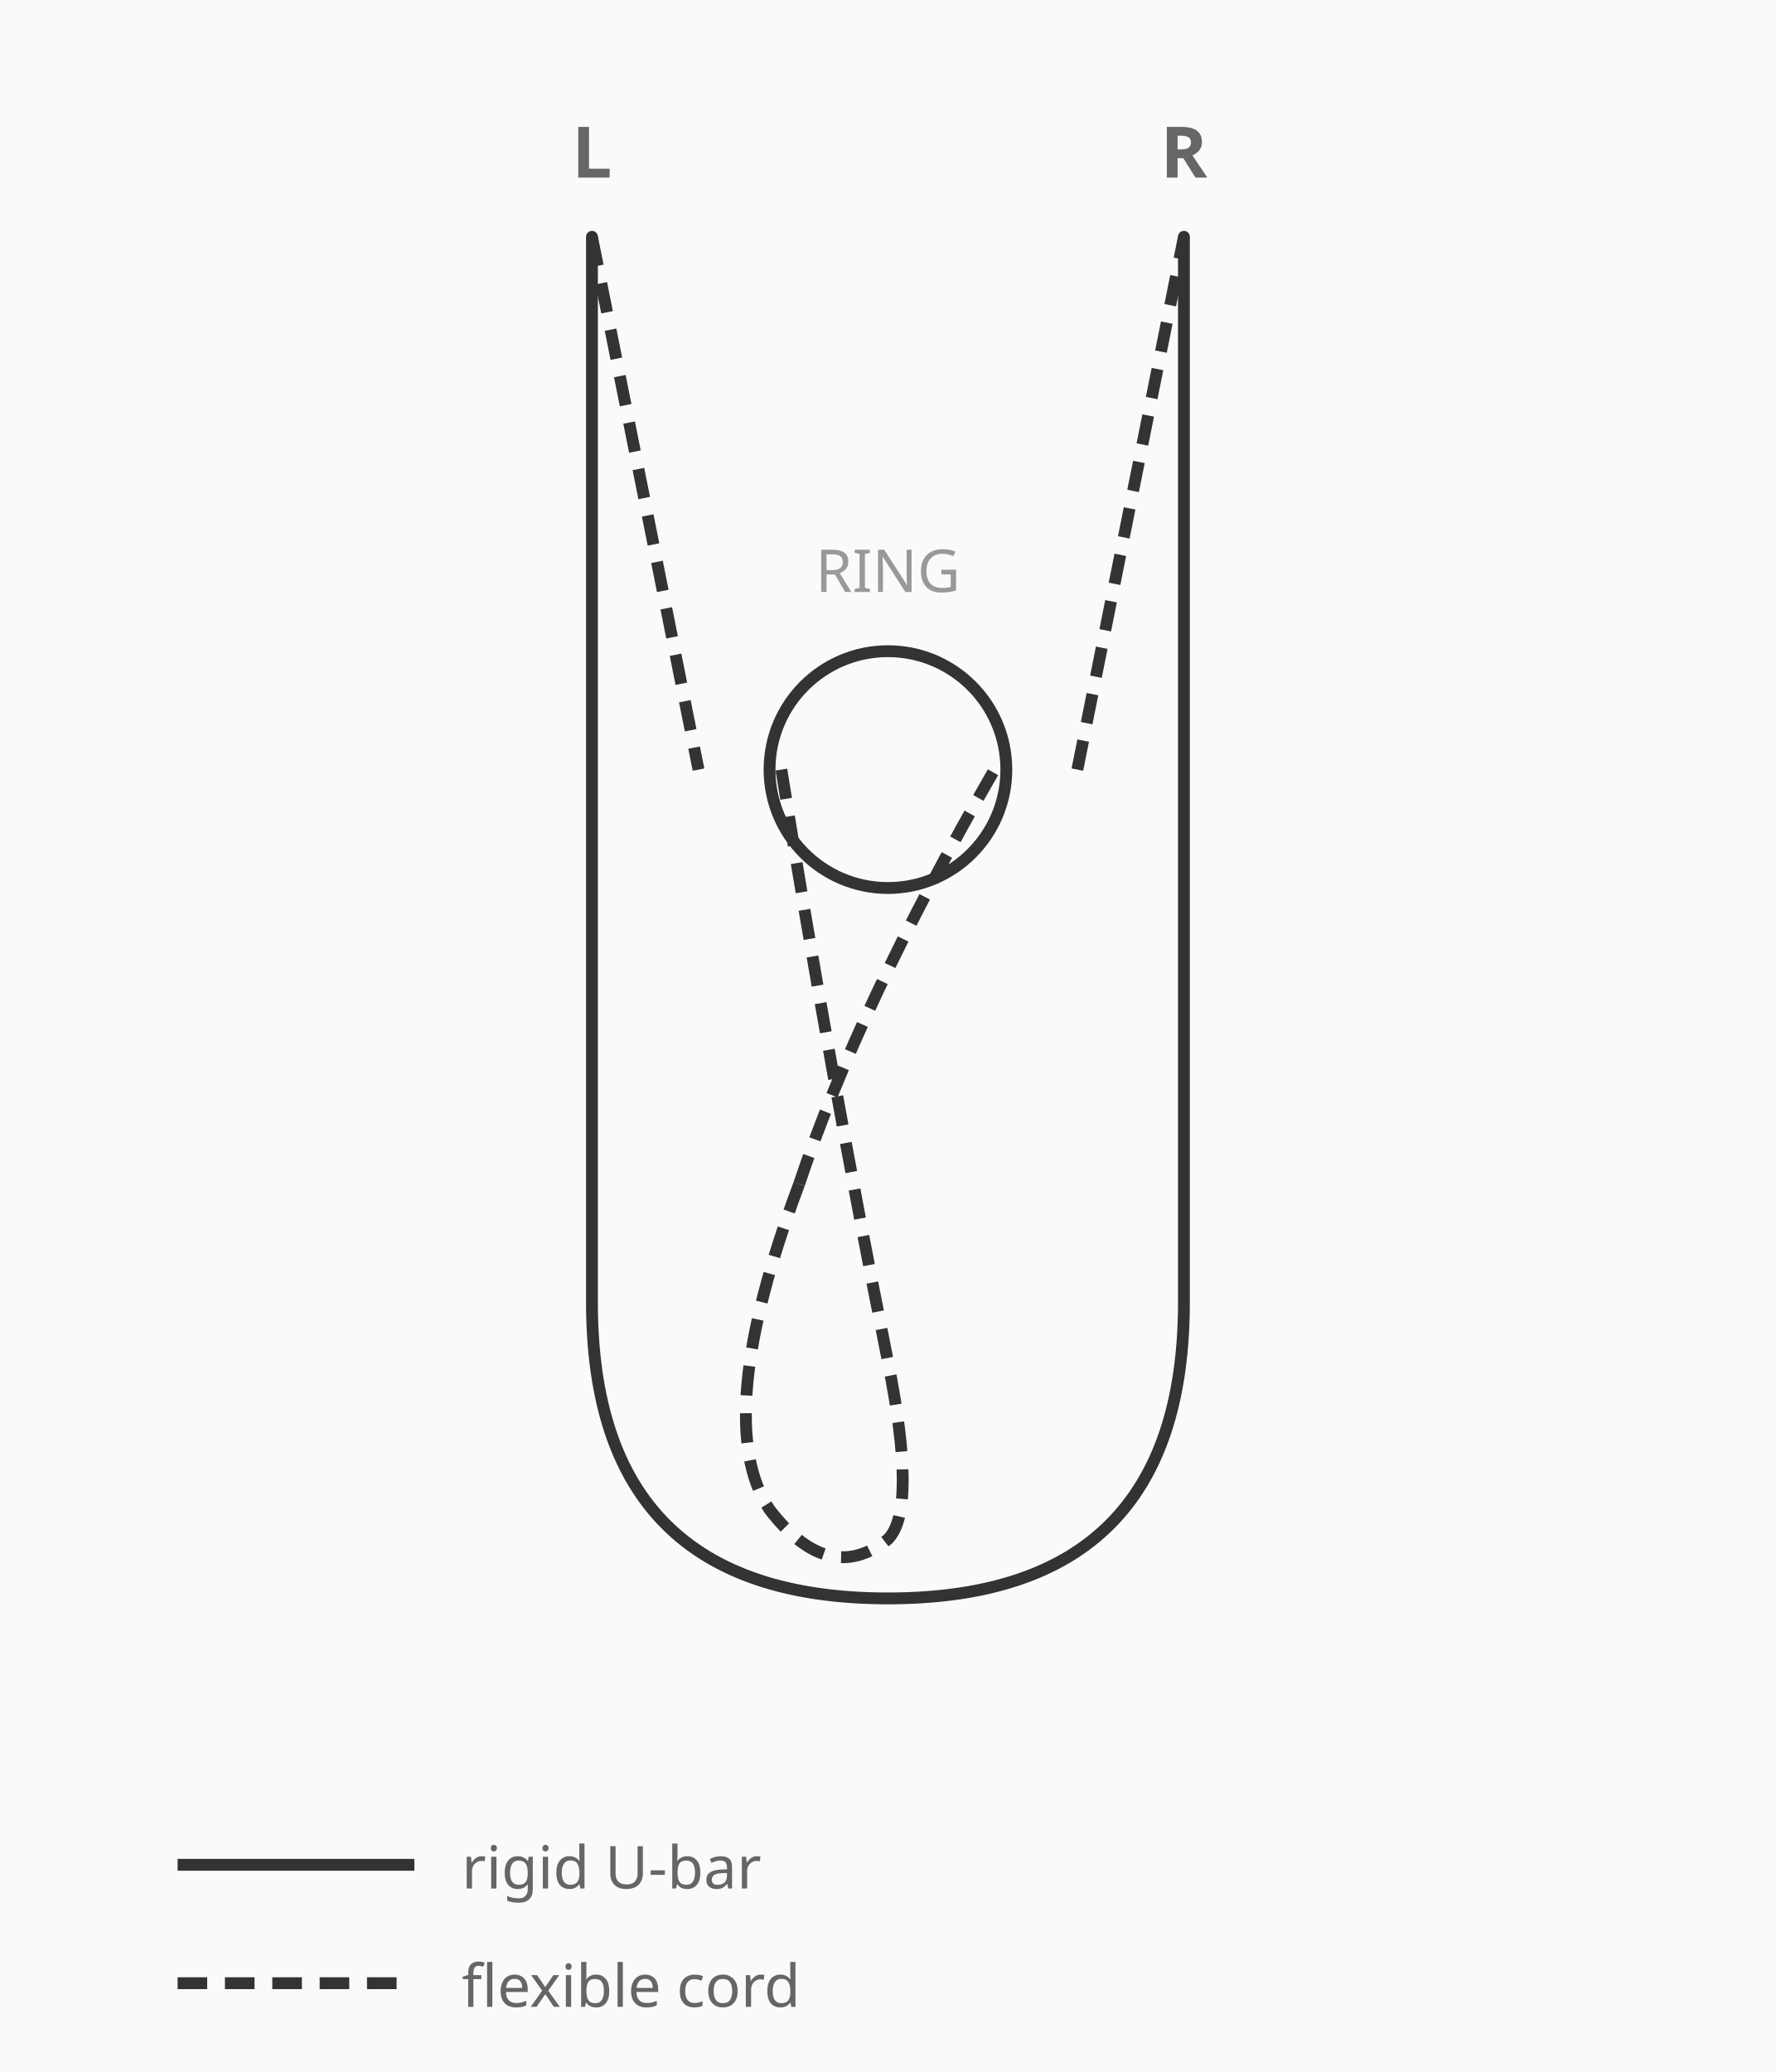
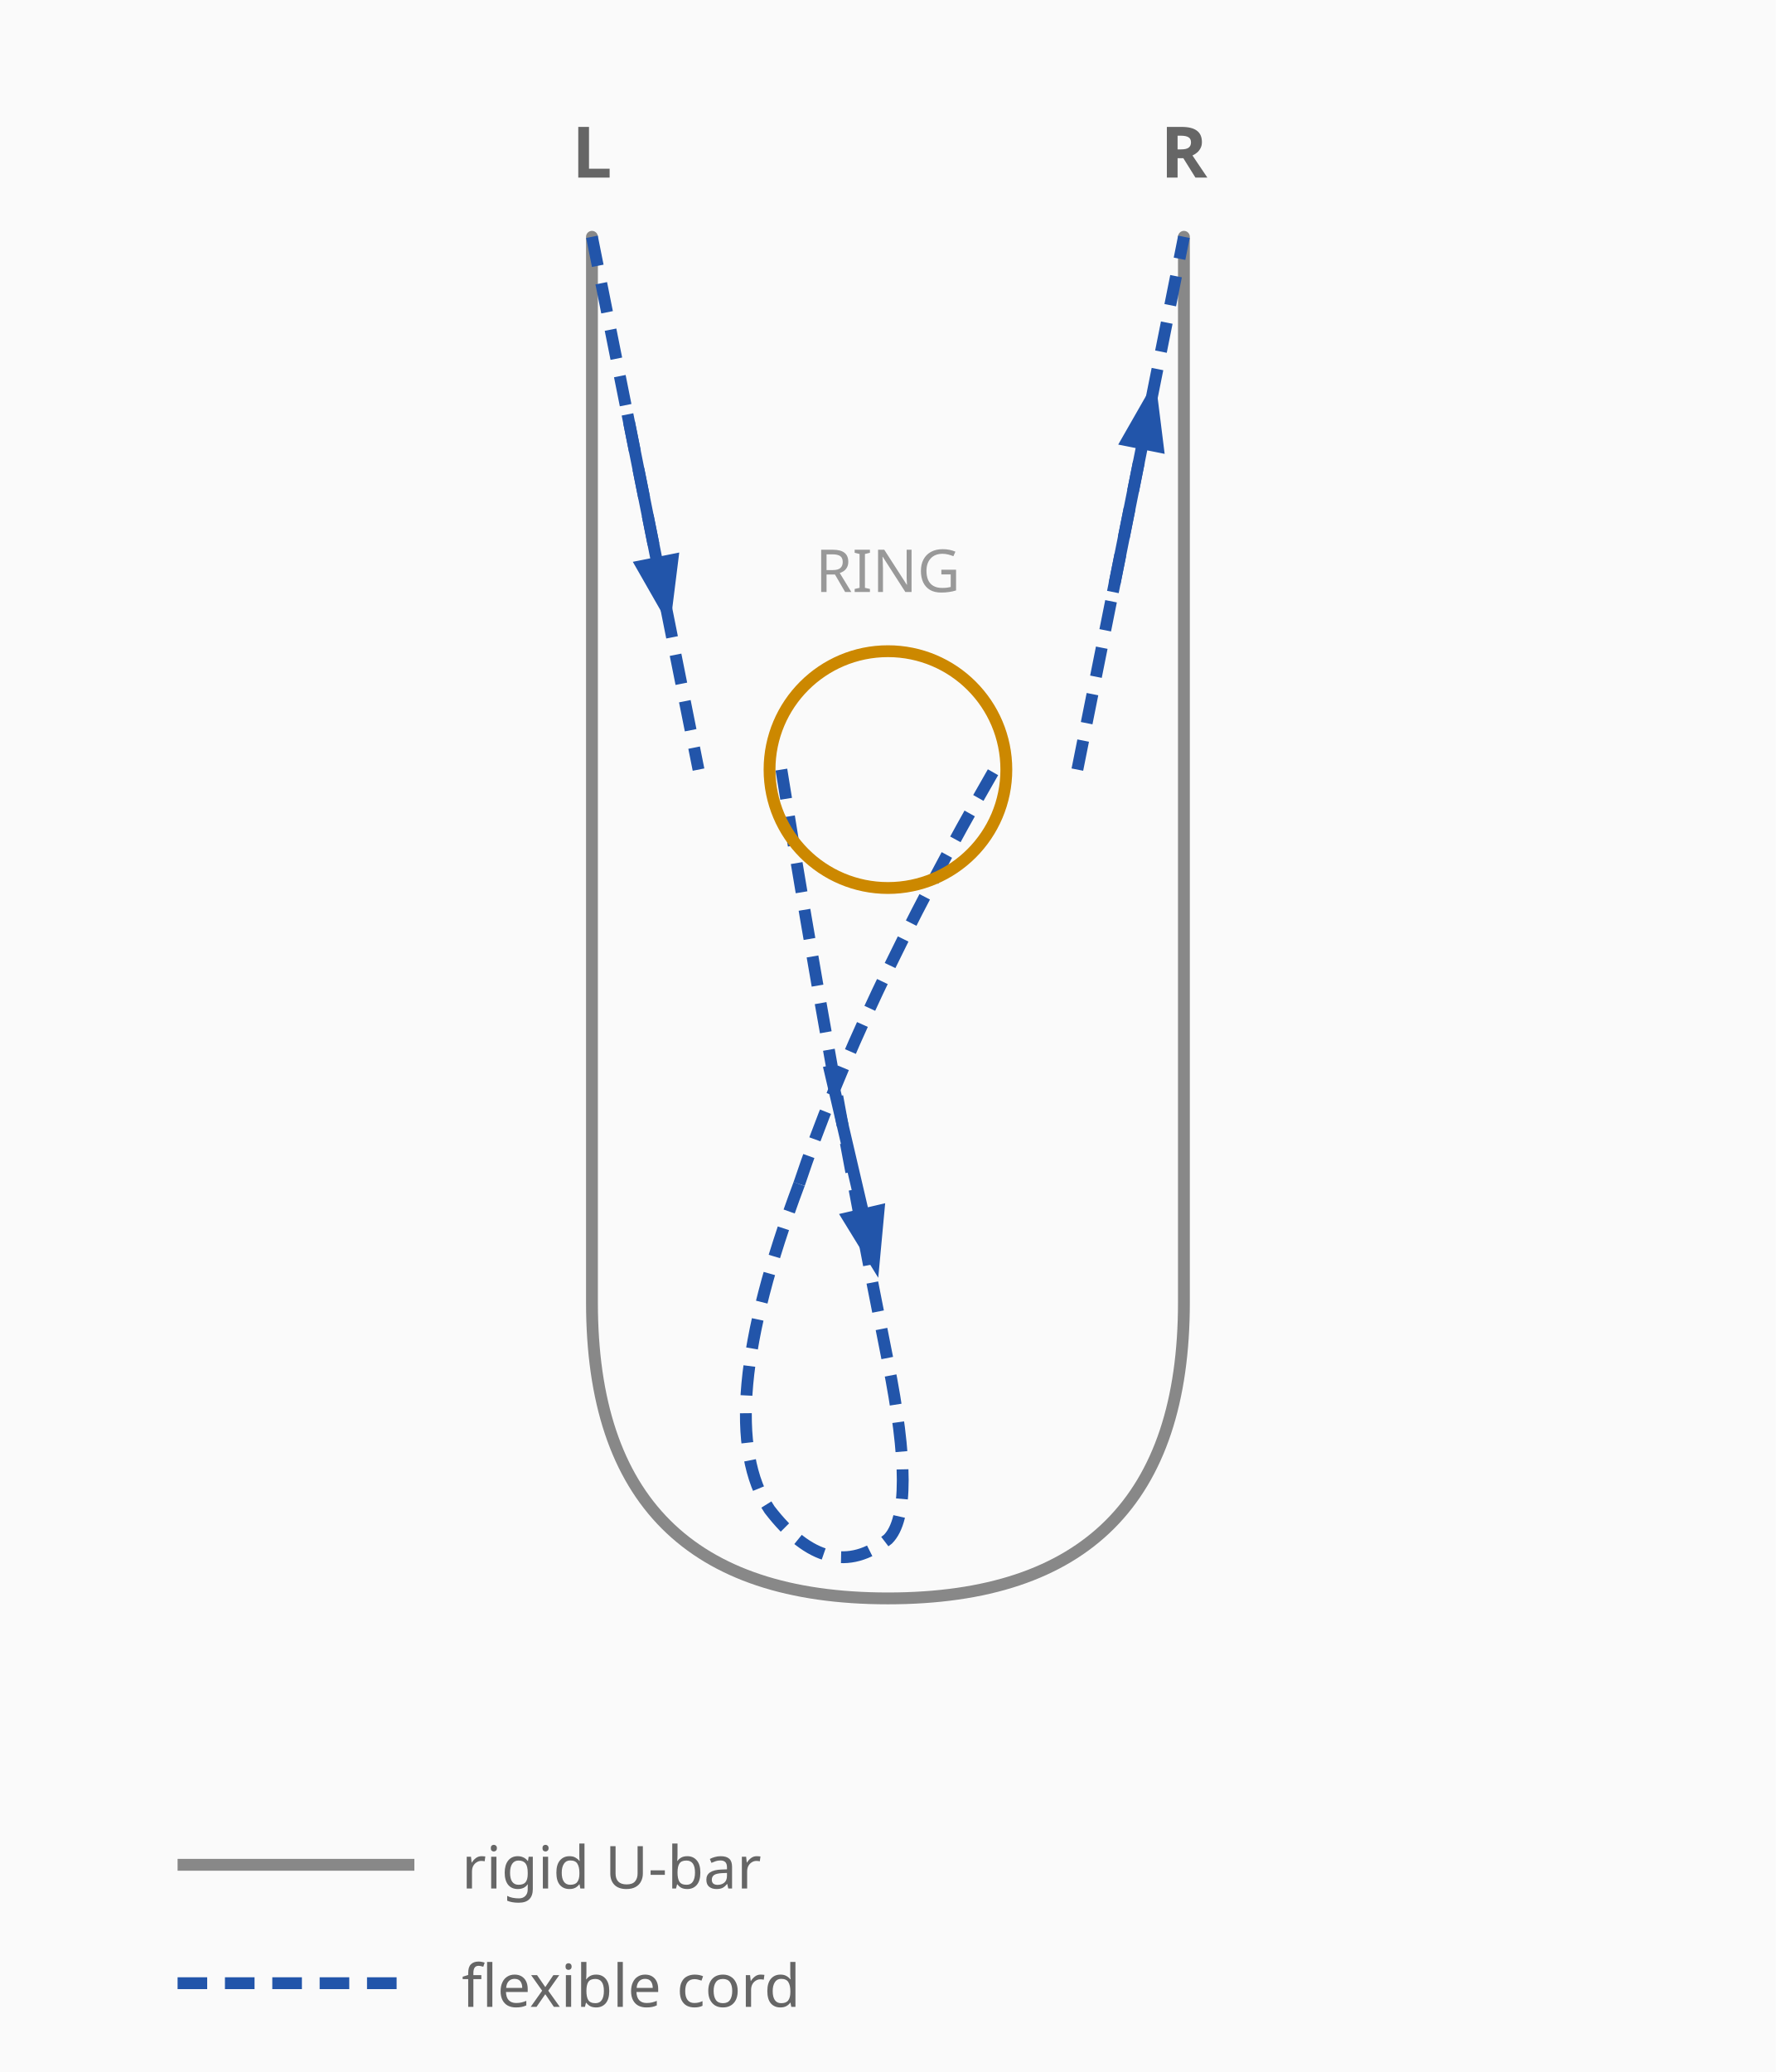
<svg xmlns="http://www.w3.org/2000/svg" viewBox="0 0 300 350">
+   <defs>
+     <marker id="cordArrow" markerWidth="6" markerHeight="4" refX="3" refY="2" orient="auto" markerUnits="strokeWidth">
+       <path d="M 0,0 L 6,2 L 0,4 Z" fill="#2255aa" />
+     </marker>
+   </defs>
  <rect width="300" height="350" fill="#fafafa" />
-   <path d="M 100,40 L 100,220 Q 100,270 150,270 Q 200,270 200,220 L 200,40" fill="none" stroke="#333" stroke-width="2" stroke-linecap="round" />
+   <path d="M 100,40 L 100,220 Q 100,270 150,270 Q 200,270 200,220 L 200,40" fill="none" stroke="#888" stroke-width="2" stroke-linecap="round" />
  <text x="100" y="30" text-anchor="middle" font-family="system-ui, sans-serif" font-size="12" fill="#666" font-weight="bold">L</text>
  <text x="200" y="30" text-anchor="middle" font-family="system-ui, sans-serif" font-size="12" fill="#666" font-weight="bold">R</text>
-   <path d="M 100,40 L 118,130" fill="none" stroke="#333" stroke-width="2" stroke-dasharray="5,3" />
-   <path d="M 132,130 Q 140,180 150,230 Q 155,255 150,260 Q 140,268 130,255 Q 120,240 135,200" fill="none" stroke="#333" stroke-width="2" stroke-dasharray="5,3" />
-   <path d="M 135,200 Q 145,170 168,130" fill="none" stroke="#333" stroke-width="2" stroke-dasharray="5,3" />
-   <path d="M 182,130 L 200,40" fill="none" stroke="#333" stroke-width="2" stroke-dasharray="5,3" />
-   <circle cx="150" cy="130" r="20" fill="none" stroke="#333" stroke-width="2" />
+   <path d="M 100,40 L 118,130" fill="none" stroke="#2255aa" stroke-width="2" stroke-dasharray="5,3" />
+   <path d="M 106,70 L 112,100" fill="none" stroke="#2255aa" stroke-width="2" marker-end="url(#cordArrow)" />
+   <path d="M 132,130 Q 140,180 150,230 Q 155,255 150,260 Q 140,268 130,255 Q 120,240 135,200" fill="none" stroke="#2255aa" stroke-width="2" stroke-dasharray="5,3" />
+   <path d="M 140,180 L 147,210" fill="none" stroke="#2255aa" stroke-width="2" marker-end="url(#cordArrow)" />
+   <path d="M 135,200 Q 145,170 168,130" fill="none" stroke="#2255aa" stroke-width="2" stroke-dasharray="5,3" />
+   <path d="M 182,130 L 200,40" fill="none" stroke="#2255aa" stroke-width="2" stroke-dasharray="5,3" />
+   <path d="M 188,100 L 194,70" fill="none" stroke="#2255aa" stroke-width="2" marker-end="url(#cordArrow)" />
+   <circle cx="150" cy="130" r="20" fill="none" stroke="#cc8800" stroke-width="2" />
  <text x="150" y="100" text-anchor="middle" font-family="system-ui, sans-serif" font-size="10" fill="#999">RING</text>
-   <line x1="30" y1="315" x2="70" y2="315" stroke="#333" stroke-width="2" />
+   <line x1="30" y1="315" x2="70" y2="315" stroke="#888" stroke-width="2" />
  <text x="78" y="319" font-family="system-ui, sans-serif" font-size="10" fill="#666">rigid U-bar</text>
-   <line x1="30" y1="335" x2="70" y2="335" stroke="#333" stroke-width="2" stroke-dasharray="5,3" />
+   <line x1="30" y1="335" x2="70" y2="335" stroke="#2255aa" stroke-width="2" stroke-dasharray="5,3" />
  <text x="78" y="339" font-family="system-ui, sans-serif" font-size="10" fill="#666">flexible cord</text>
</svg>
